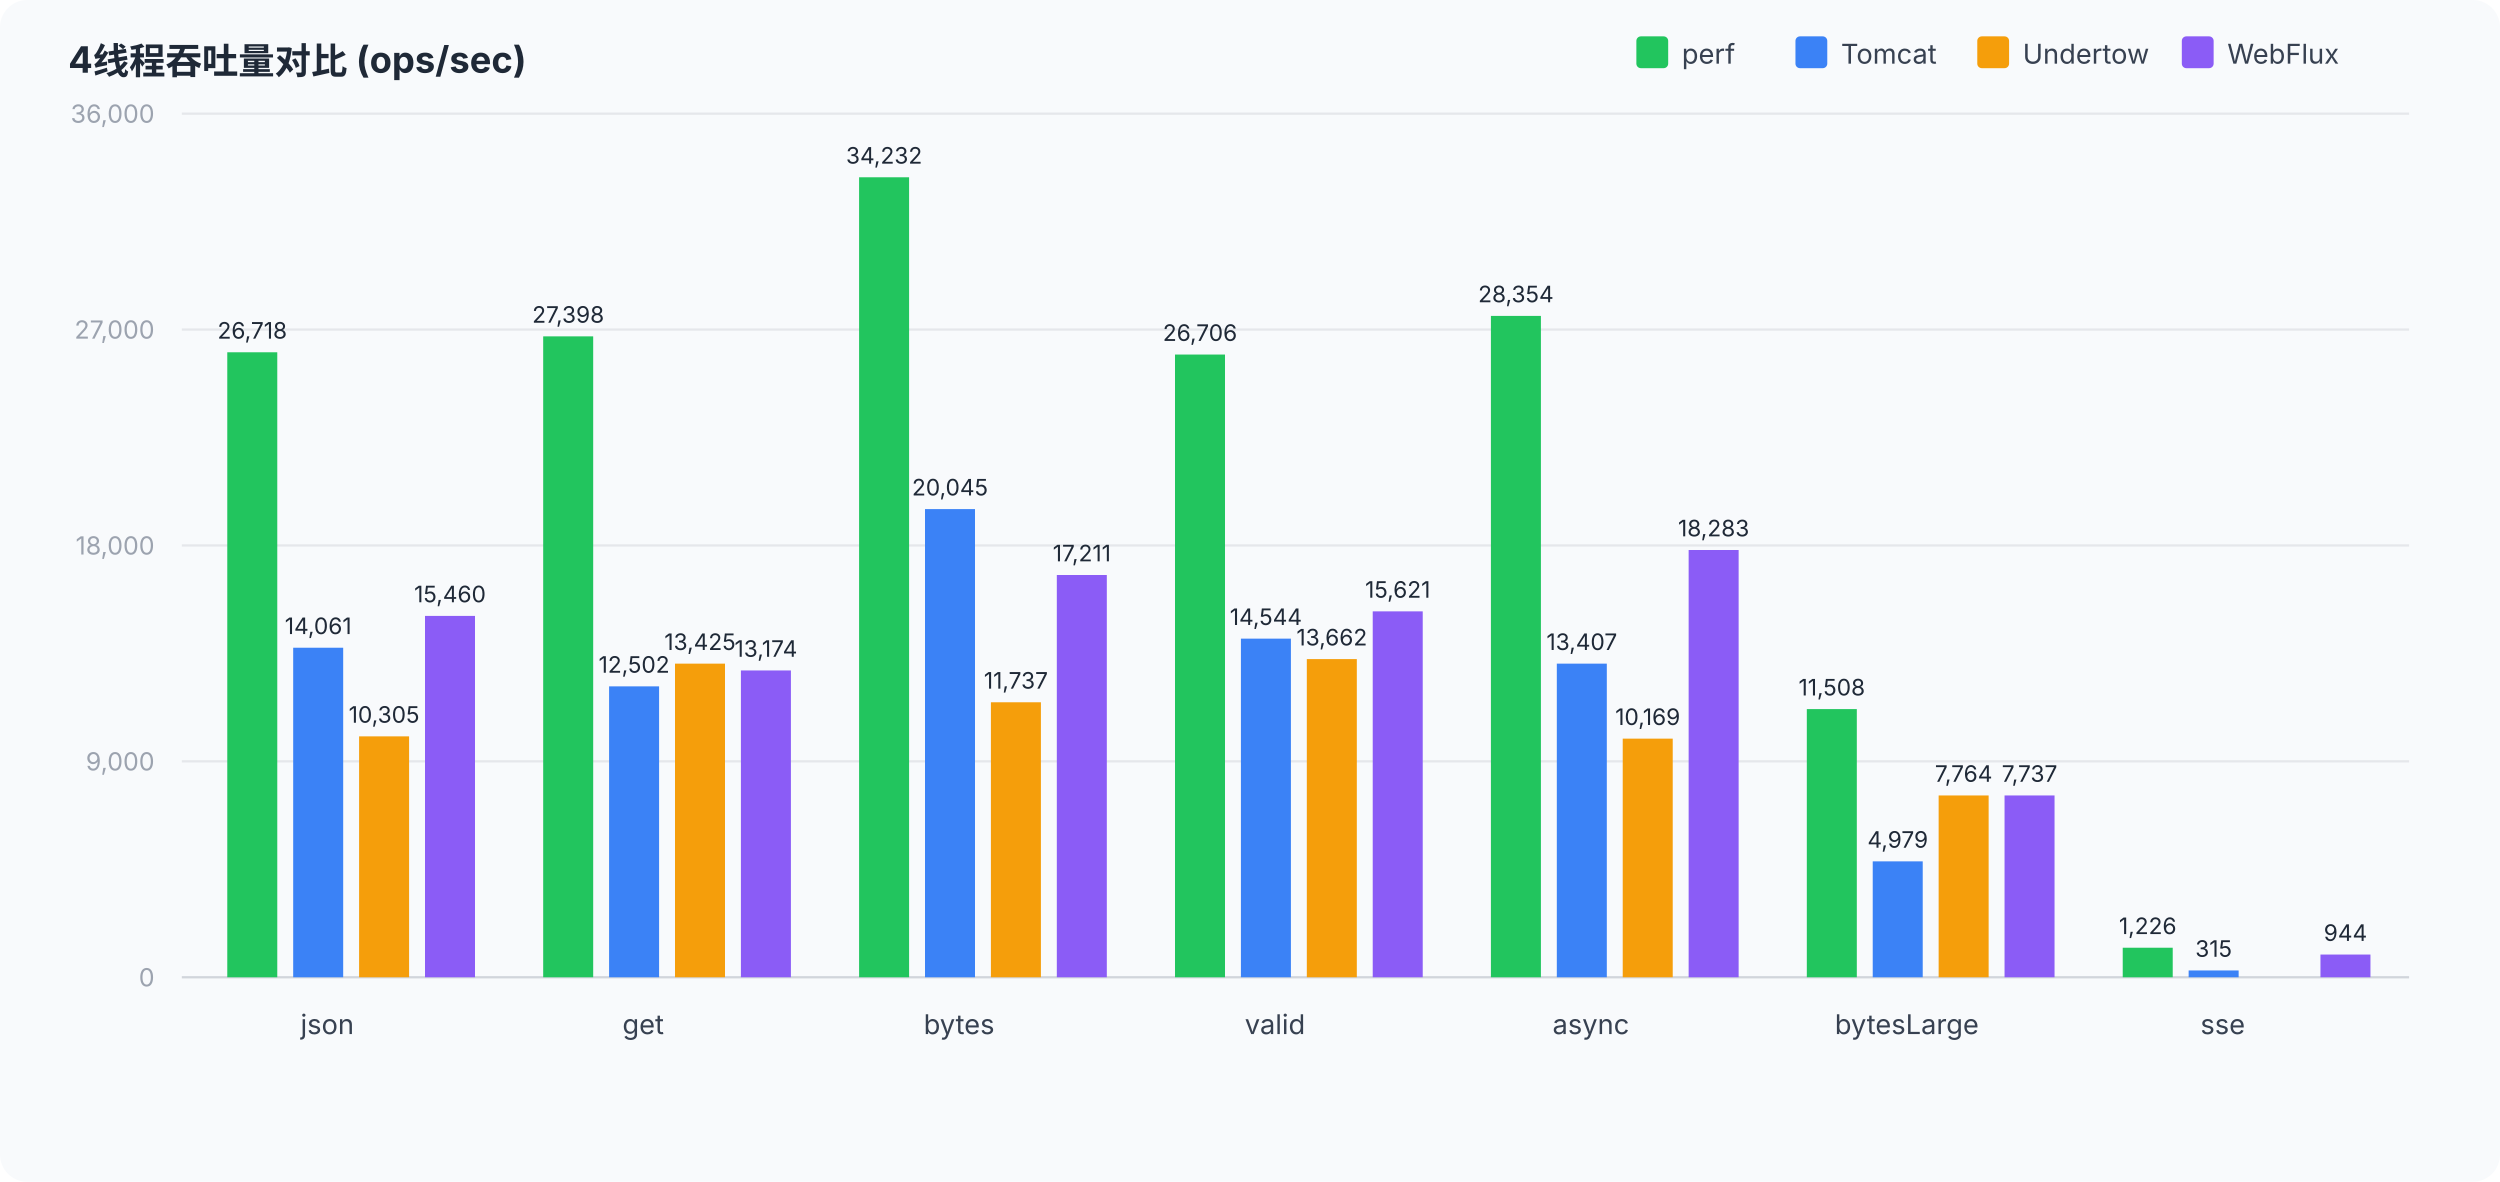
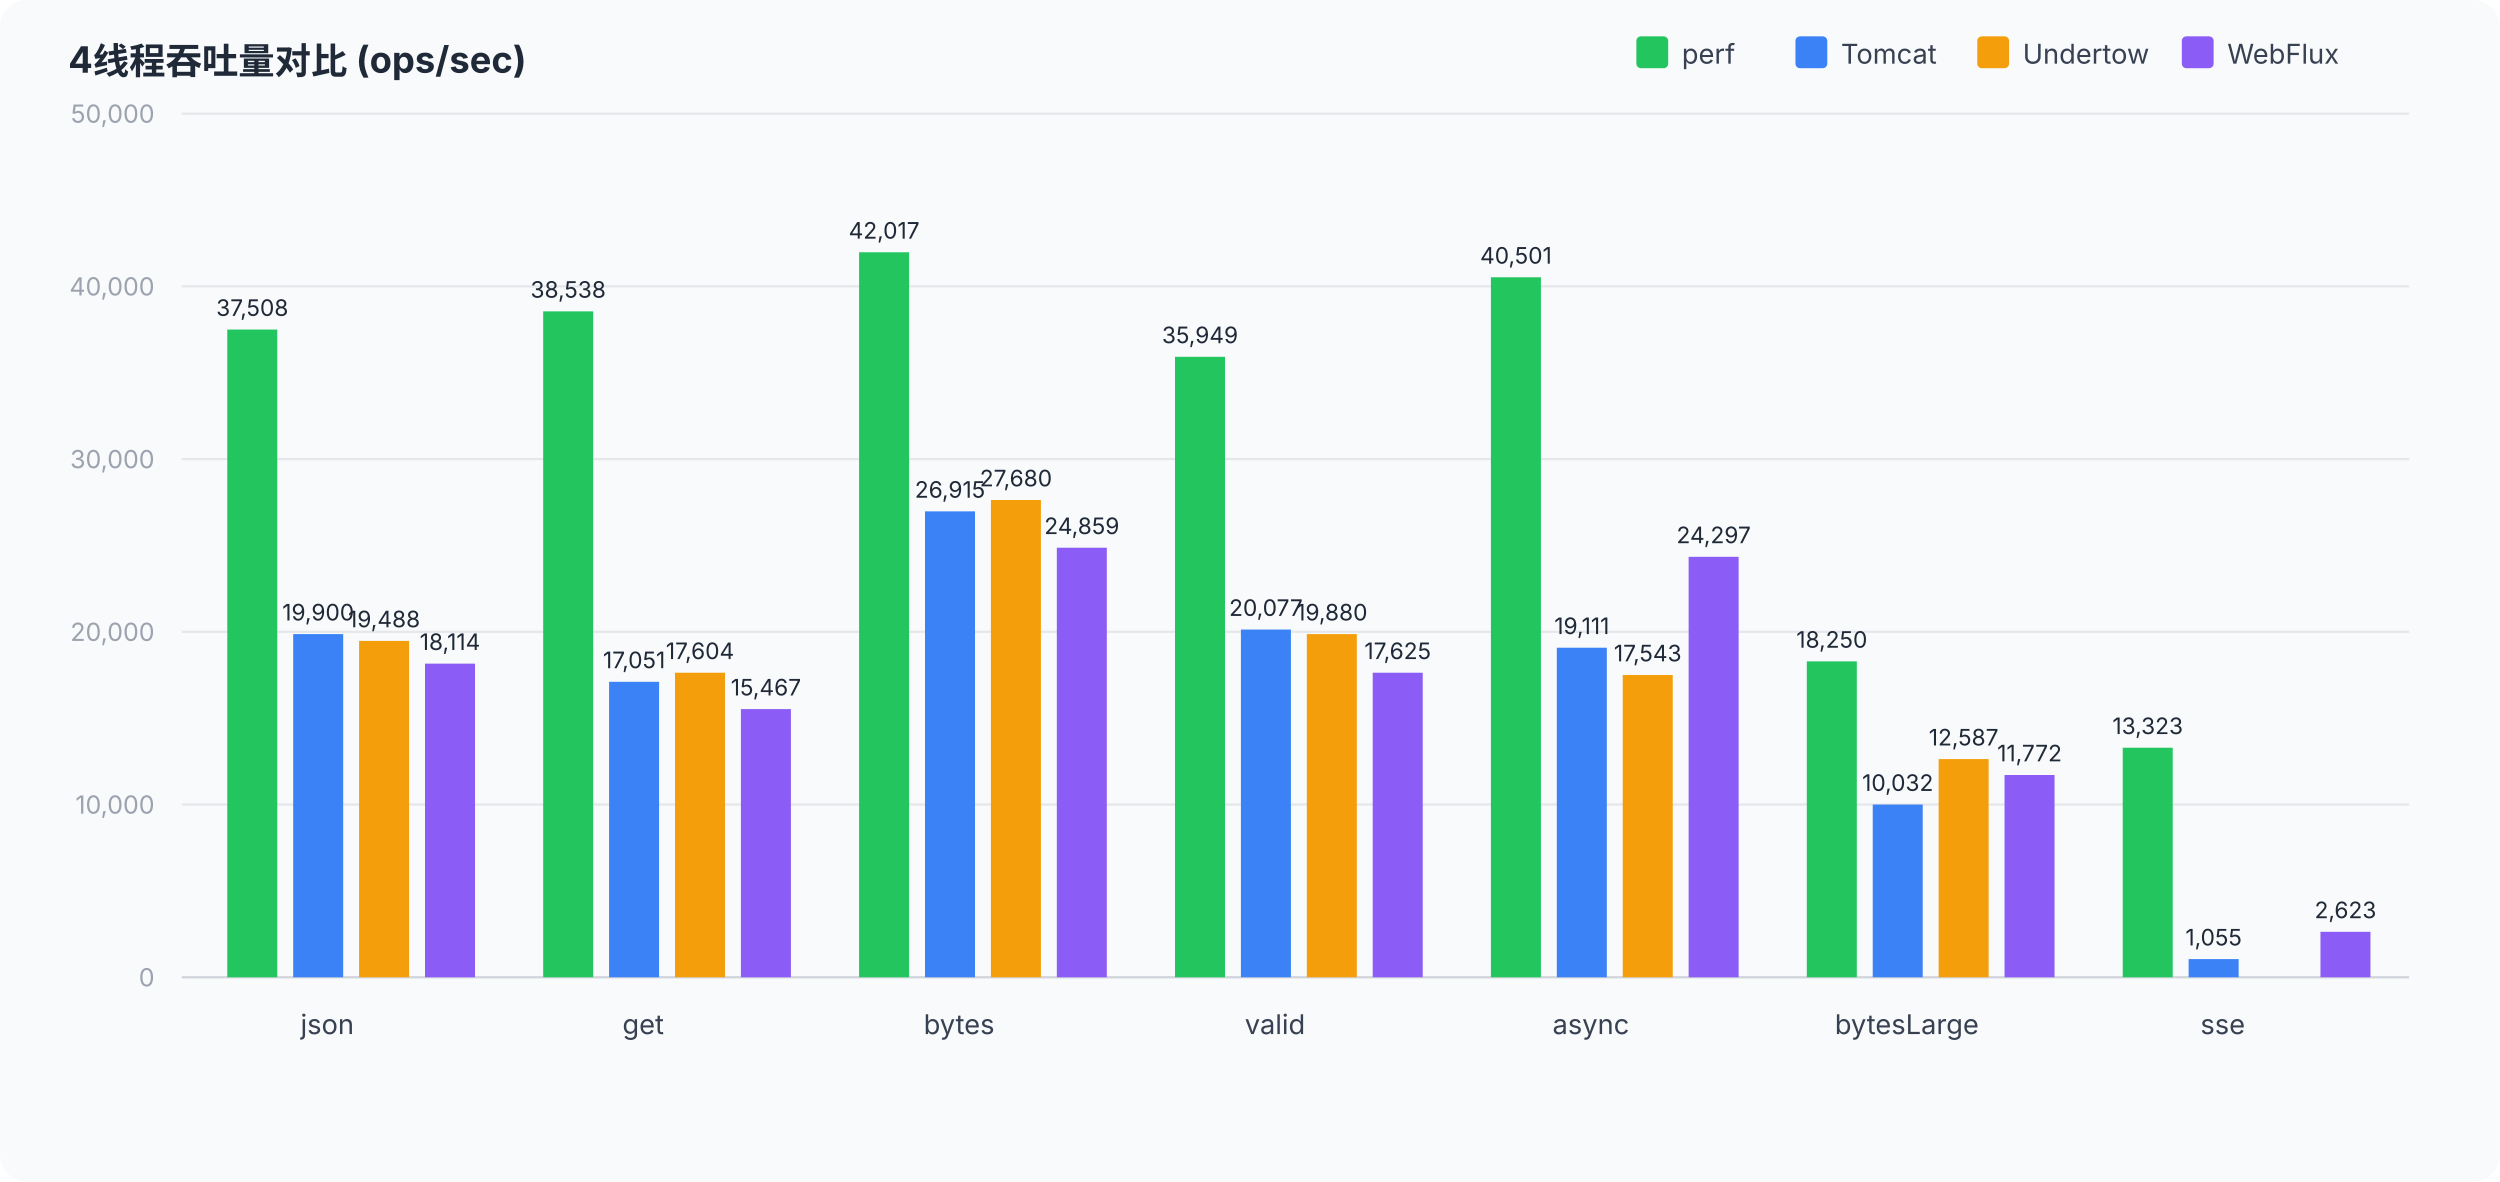
<svg xmlns="http://www.w3.org/2000/svg" width="1100" height="520" viewBox="0 0 1100 520">
  <style>
 .bg { fill: #f8fafc; }
 .title { font: bold 16px -apple-system,BlinkMacSystemFont,sans-serif; fill: #1f2937; }
-  .axisLabel { font: 12px -apple-system,BlinkMacSystemFont,sans-serif; fill: #6b7280; }
 .tickLabel { font: 11px -apple-system,BlinkMacSystemFont,sans-serif; fill: #9ca3af; }
 .apiLabel { font: 12px -apple-system,BlinkMacSystemFont,sans-serif; fill: #374151; text-anchor: middle; }
 .dataLabel { font: 10px -apple-system,BlinkMacSystemFont,sans-serif; fill: #1f2937; text-anchor: middle; }
 .legendText { font: 12px -apple-system,BlinkMacSystemFont,sans-serif; fill: #374151; }
 .gridline { stroke: #e5e7eb; stroke-width: 1; }
 .baseline { stroke: #d1d5db; stroke-width: 1; }
 .bar-perf { fill: #22c55e; }
 .bar-tomcat { fill: #3b82f6; }
 .bar-undertow { fill: #f59e0b; }
 .bar-webflux { fill: #8b5cf6; }
</style>
  <rect class="bg" x="0" y="0" width="1100" height="520" rx="12" />
  <text x="30" y="32" class="title">4线程吞吐量对比 (ops/sec)</text>
  <line x1="80" y1="430" x2="1060" y2="430" class="baseline" />
-   <line x1="80" y1="335" x2="1060" y2="335" class="gridline" />
-   <line x1="80" y1="240" x2="1060" y2="240" class="gridline" />
-   <line x1="80" y1="145" x2="1060" y2="145" class="gridline" />
+   <line x1="80" y1="354" x2="1060" y2="354" class="gridline" />
+   <line x1="80" y1="278" x2="1060" y2="278" class="gridline" />
+   <line x1="80" y1="202" x2="1060" y2="202" class="gridline" />
+   <line x1="80" y1="126" x2="1060" y2="126" class="gridline" />
  <line x1="80" y1="50" x2="1060" y2="50" class="gridline" />
  <text x="68" y="434" class="tickLabel" text-anchor="end">0</text>
-   <text x="68" y="339" class="tickLabel" text-anchor="end">9,000</text>
-   <text x="68" y="244" class="tickLabel" text-anchor="end">18,000</text>
-   <text x="68" y="149" class="tickLabel" text-anchor="end">27,000</text>
-   <text x="68" y="54" class="tickLabel" text-anchor="end">36,000</text>
+   <text x="68" y="358" class="tickLabel" text-anchor="end">10,000</text>
+   <text x="68" y="282" class="tickLabel" text-anchor="end">20,000</text>
+   <text x="68" y="206" class="tickLabel" text-anchor="end">30,000</text>
+   <text x="68" y="130" class="tickLabel" text-anchor="end">40,000</text>
+   <text x="68" y="54" class="tickLabel" text-anchor="end">50,000</text>
  <rect x="720" y="16" width="14" height="14" rx="2" class="bar-perf" />
  <text x="740" y="28" class="legendText">perf</text>
  <rect x="790" y="16" width="14" height="14" rx="2" class="bar-tomcat" />
  <text x="810" y="28" class="legendText">Tomcat</text>
  <rect x="870" y="16" width="14" height="14" rx="2" class="bar-undertow" />
  <text x="890" y="28" class="legendText">Undertow</text>
  <rect x="960" y="16" width="14" height="14" rx="2" class="bar-webflux" />
  <text x="980" y="28" class="legendText">WebFlux</text>
-   <rect x="100" y="155" width="22" height="275" class="bar-perf" />
-   <text x="111" y="149" class="dataLabel">26,718</text>
-   <rect x="129" y="285" width="22" height="145" class="bar-tomcat" />
-   <text x="140" y="279" class="dataLabel">14,061</text>
-   <rect x="158" y="324" width="22" height="106" class="bar-undertow" />
-   <text x="169" y="318" class="dataLabel">10,305</text>
-   <rect x="187" y="271" width="22" height="159" class="bar-webflux" />
-   <text x="198" y="265" class="dataLabel">15,460</text>
+   <rect x="100" y="145" width="22" height="285" class="bar-perf" />
+   <text x="111" y="139" class="dataLabel">37,508</text>
+   <rect x="129" y="279" width="22" height="151" class="bar-tomcat" />
+   <text x="140" y="273" class="dataLabel">19,900</text>
+   <rect x="158" y="282" width="22" height="148" class="bar-undertow" />
+   <text x="169" y="276" class="dataLabel">19,488</text>
+   <rect x="187" y="292" width="22" height="138" class="bar-webflux" />
+   <text x="198" y="286" class="dataLabel">18,114</text>
  <text x="144" y="455" class="apiLabel">json</text>
-   <rect x="239" y="148" width="22" height="282" class="bar-perf" />
-   <text x="250" y="142" class="dataLabel">27,398</text>
-   <rect x="268" y="302" width="22" height="128" class="bar-tomcat" />
-   <text x="279" y="296" class="dataLabel">12,502</text>
-   <rect x="297" y="292" width="22" height="138" class="bar-undertow" />
-   <text x="308" y="286" class="dataLabel">13,425</text>
-   <rect x="326" y="295" width="22" height="135" class="bar-webflux" />
-   <text x="337" y="289" class="dataLabel">13,174</text>
+   <rect x="239" y="137" width="22" height="293" class="bar-perf" />
+   <text x="250" y="131" class="dataLabel">38,538</text>
+   <rect x="268" y="300" width="22" height="130" class="bar-tomcat" />
+   <text x="279" y="294" class="dataLabel">17,051</text>
+   <rect x="297" y="296" width="22" height="134" class="bar-undertow" />
+   <text x="308" y="290" class="dataLabel">17,604</text>
+   <rect x="326" y="312" width="22" height="118" class="bar-webflux" />
+   <text x="337" y="306" class="dataLabel">15,467</text>
  <text x="283" y="455" class="apiLabel">get</text>
-   <rect x="378" y="78" width="22" height="352" class="bar-perf" />
-   <text x="389" y="72" class="dataLabel">34,232</text>
-   <rect x="407" y="224" width="22" height="206" class="bar-tomcat" />
-   <text x="418" y="218" class="dataLabel">20,045</text>
-   <rect x="436" y="309" width="22" height="121" class="bar-undertow" />
-   <text x="447" y="303" class="dataLabel">11,737</text>
-   <rect x="465" y="253" width="22" height="177" class="bar-webflux" />
-   <text x="476" y="247" class="dataLabel">17,211</text>
+   <rect x="378" y="111" width="22" height="319" class="bar-perf" />
+   <text x="389" y="105" class="dataLabel">42,017</text>
+   <rect x="407" y="225" width="22" height="205" class="bar-tomcat" />
+   <text x="418" y="219" class="dataLabel">26,915</text>
+   <rect x="436" y="220" width="22" height="210" class="bar-undertow" />
+   <text x="447" y="214" class="dataLabel">27,680</text>
+   <rect x="465" y="241" width="22" height="189" class="bar-webflux" />
+   <text x="476" y="235" class="dataLabel">24,859</text>
  <text x="422" y="455" class="apiLabel">bytes</text>
-   <rect x="517" y="156" width="22" height="274" class="bar-perf" />
-   <text x="528" y="150" class="dataLabel">26,706</text>
-   <rect x="546" y="281" width="22" height="149" class="bar-tomcat" />
-   <text x="557" y="275" class="dataLabel">14,544</text>
-   <rect x="575" y="290" width="22" height="140" class="bar-undertow" />
-   <text x="586" y="284" class="dataLabel">13,662</text>
-   <rect x="604" y="269" width="22" height="161" class="bar-webflux" />
-   <text x="615" y="263" class="dataLabel">15,621</text>
+   <rect x="517" y="157" width="22" height="273" class="bar-perf" />
+   <text x="528" y="151" class="dataLabel">35,949</text>
+   <rect x="546" y="277" width="22" height="153" class="bar-tomcat" />
+   <text x="557" y="271" class="dataLabel">20,077</text>
+   <rect x="575" y="279" width="22" height="151" class="bar-undertow" />
+   <text x="586" y="273" class="dataLabel">19,880</text>
+   <rect x="604" y="296" width="22" height="134" class="bar-webflux" />
+   <text x="615" y="290" class="dataLabel">17,625</text>
  <text x="561" y="455" class="apiLabel">valid</text>
-   <rect x="656" y="139" width="22" height="291" class="bar-perf" />
-   <text x="667" y="133" class="dataLabel">28,354</text>
-   <rect x="685" y="292" width="22" height="138" class="bar-tomcat" />
-   <text x="696" y="286" class="dataLabel">13,407</text>
-   <rect x="714" y="325" width="22" height="105" class="bar-undertow" />
-   <text x="725" y="319" class="dataLabel">10,169</text>
-   <rect x="743" y="242" width="22" height="188" class="bar-webflux" />
-   <text x="754" y="236" class="dataLabel">18,283</text>
+   <rect x="656" y="122" width="22" height="308" class="bar-perf" />
+   <text x="667" y="116" class="dataLabel">40,501</text>
+   <rect x="685" y="285" width="22" height="145" class="bar-tomcat" />
+   <text x="696" y="279" class="dataLabel">19,111</text>
+   <rect x="714" y="297" width="22" height="133" class="bar-undertow" />
+   <text x="725" y="291" class="dataLabel">17,543</text>
+   <rect x="743" y="245" width="22" height="185" class="bar-webflux" />
+   <text x="754" y="239" class="dataLabel">24,297</text>
  <text x="700" y="455" class="apiLabel">async</text>
-   <rect x="795" y="312" width="22" height="118" class="bar-perf" />
-   <text x="806" y="306" class="dataLabel">11,508</text>
-   <rect x="824" y="379" width="22" height="51" class="bar-tomcat" />
-   <text x="835" y="373" class="dataLabel">4,979</text>
-   <rect x="853" y="350" width="22" height="80" class="bar-undertow" />
-   <text x="864" y="344" class="dataLabel">7,764</text>
-   <rect x="882" y="350" width="22" height="80" class="bar-webflux" />
-   <text x="893" y="344" class="dataLabel">7,737</text>
+   <rect x="795" y="291" width="22" height="139" class="bar-perf" />
+   <text x="806" y="285" class="dataLabel">18,250</text>
+   <rect x="824" y="354" width="22" height="76" class="bar-tomcat" />
+   <text x="835" y="348" class="dataLabel">10,032</text>
+   <rect x="853" y="334" width="22" height="96" class="bar-undertow" />
+   <text x="864" y="328" class="dataLabel">12,587</text>
+   <rect x="882" y="341" width="22" height="89" class="bar-webflux" />
+   <text x="893" y="335" class="dataLabel">11,772</text>
  <text x="839" y="455" class="apiLabel">bytesLarge</text>
-   <rect x="934" y="417" width="22" height="13" class="bar-perf" />
-   <text x="945" y="411" class="dataLabel">1,226</text>
-   <rect x="963" y="427" width="22" height="3" class="bar-tomcat" />
-   <text x="974" y="421" class="dataLabel">315</text>
-   <rect x="1021" y="420" width="22" height="10" class="bar-webflux" />
-   <text x="1032" y="414" class="dataLabel">944</text>
+   <rect x="934" y="329" width="22" height="101" class="bar-perf" />
+   <text x="945" y="323" class="dataLabel">13,323</text>
+   <rect x="963" y="422" width="22" height="8" class="bar-tomcat" />
+   <text x="974" y="416" class="dataLabel">1,055</text>
+   <rect x="1021" y="410" width="22" height="20" class="bar-webflux" />
+   <text x="1032" y="404" class="dataLabel">2,623</text>
  <text x="978" y="455" class="apiLabel">sse</text>
</svg>
